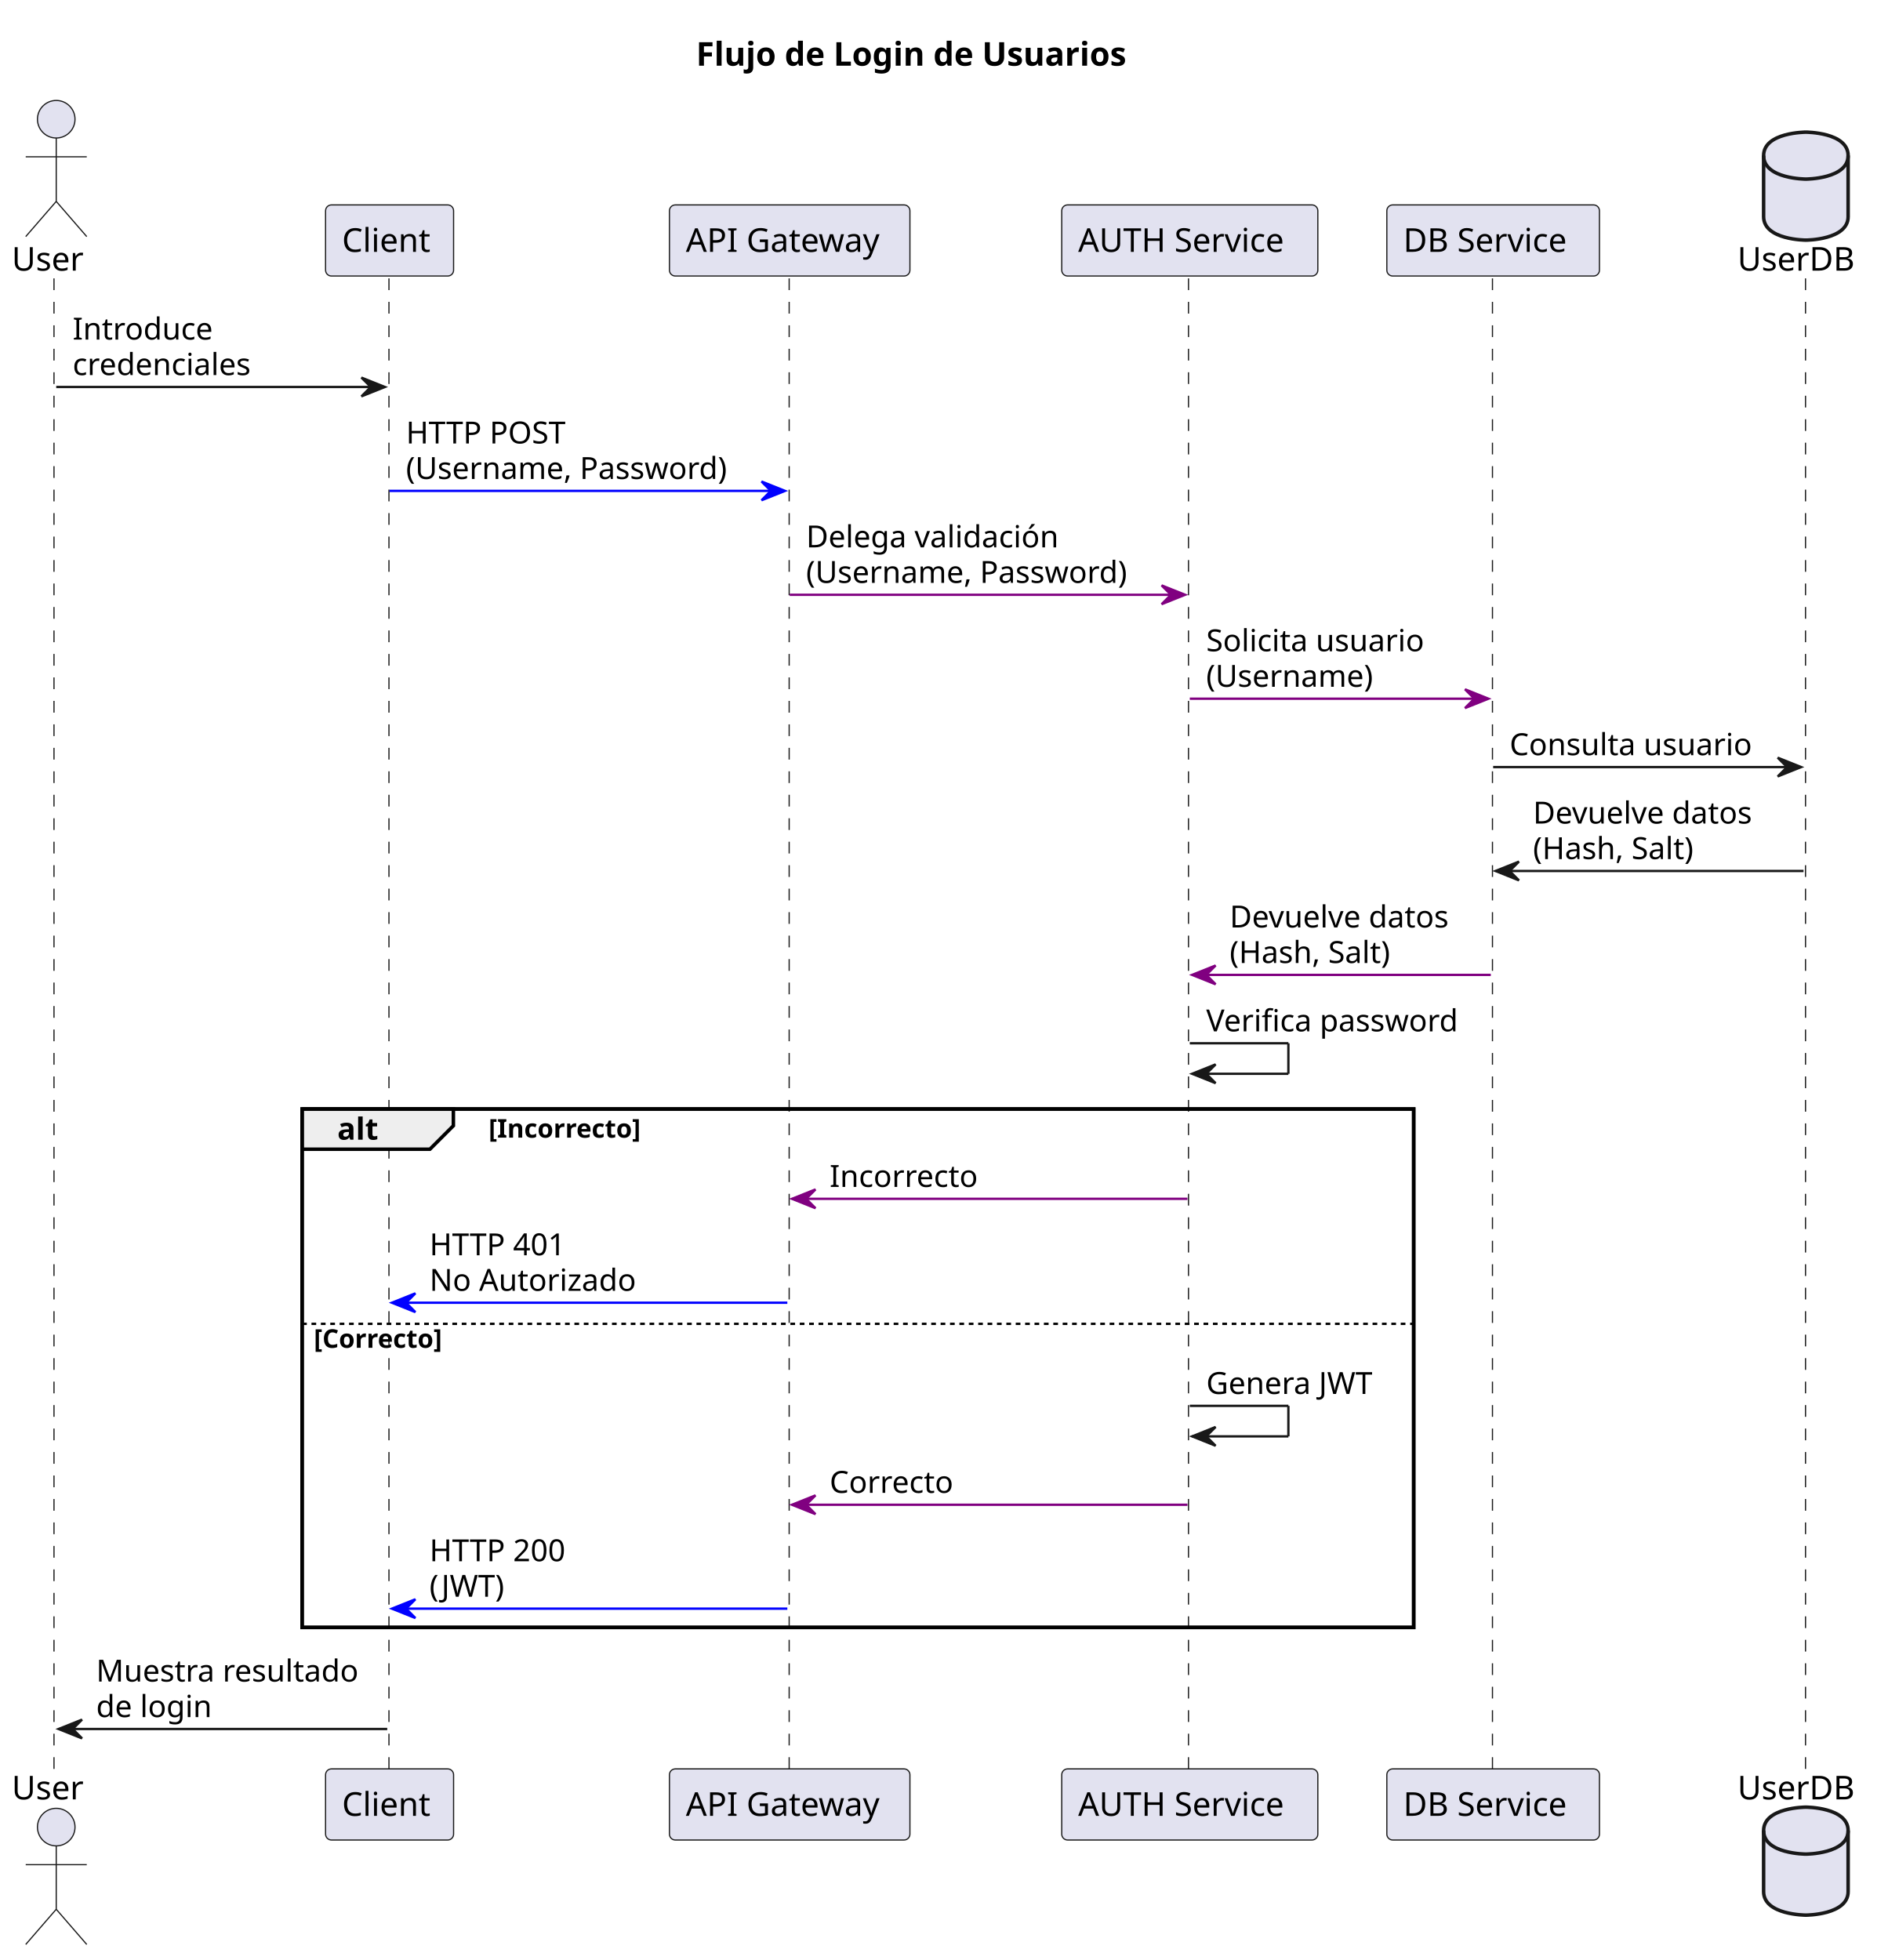
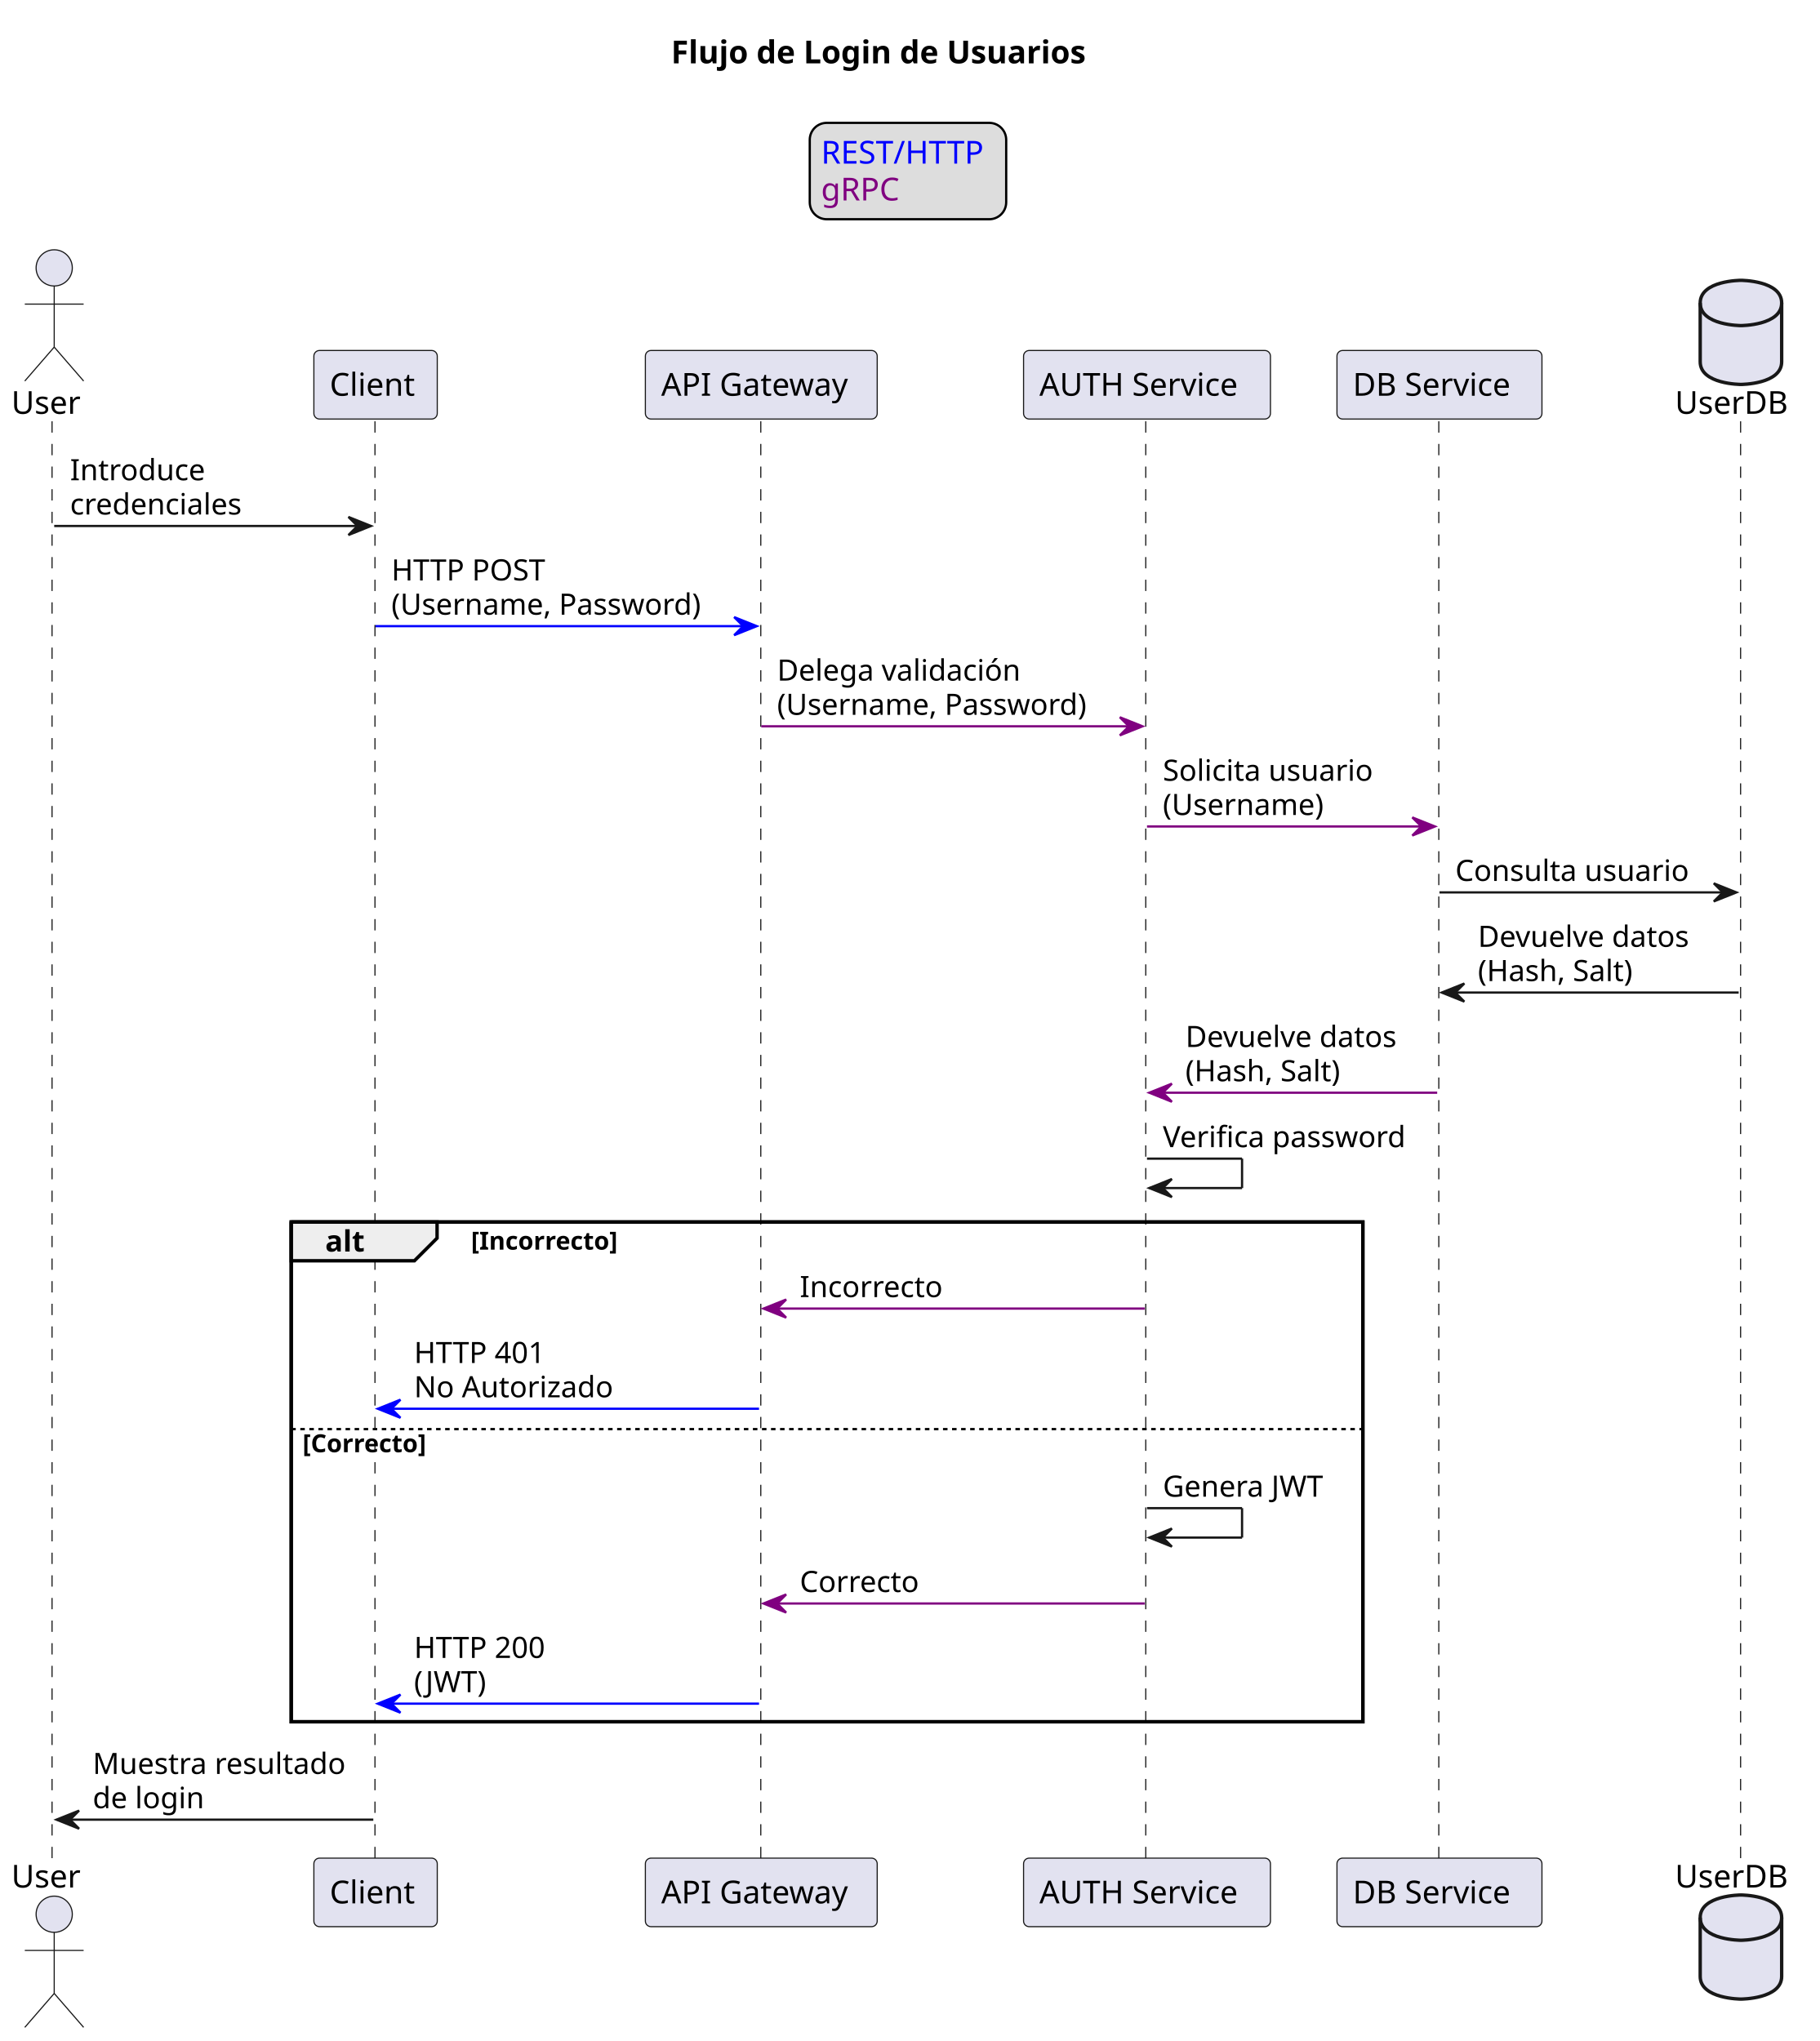
- <svg xmlns="http://www.w3.org/2000/svg" contentStyleType="text/css" data-diagram-type="SEQUENCE" height="835px" preserveAspectRatio="none" style="width:804px;height:835px;background:#FFFFFF;" version="1.1" viewBox="0 0 804 835" width="804px" zoomAndPan="magnify">
+ <svg xmlns="http://www.w3.org/2000/svg" contentStyleType="text/css" data-diagram-type="SEQUENCE" height="902px" preserveAspectRatio="none" style="width:804px;height:902px;background:#FFFFFF;" version="1.1" viewBox="0 0 804 902" width="804px" zoomAndPan="magnify">
  <defs />
  <g>
    <text fill="#000000" font-family="sans-serif" font-size="14" font-weight="bold" lengthAdjust="spacing" textLength="209.371" x="296.531" y="27.995">Flujo de Login de Usuarios</text>
-     <rect fill="none" height="220.867" style="stroke:#000000;stroke-width:1.5;" width="473.527" x="128.693" y="472.453" />
+     <rect fill="none" height="220.867" style="stroke:#000000;stroke-width:1.5;" width="473.527" x="128.693" y="540.047" />
    <g>
-       <rect fill="#000000" fill-opacity="0" height="635.992" width="8" x="19.955" y="118.594" />
-       <line style="stroke:#181818;stroke-width:0.5;stroke-dasharray:5.0,5.0;" x1="23" x2="23" y1="118.594" y2="754.586" />
+       <rect fill="#000000" fill-opacity="0" height="635.992" width="8" x="19.955" y="186.188" />
+       <line style="stroke:#181818;stroke-width:0.5;stroke-dasharray:5.0,5.0;" x1="23" x2="23" y1="186.188" y2="822.18" />
    </g>
    <g>
-       <rect fill="#000000" fill-opacity="0" height="635.992" width="8" x="161.958" y="118.594" />
-       <line style="stroke:#181818;stroke-width:0.5;stroke-dasharray:5.0,5.0;" x1="165.693" x2="165.693" y1="118.594" y2="754.586" />
+       <rect fill="#000000" fill-opacity="0" height="635.992" width="8" x="161.958" y="186.188" />
+       <line style="stroke:#181818;stroke-width:0.5;stroke-dasharray:5.0,5.0;" x1="165.693" x2="165.693" y1="186.188" y2="822.18" />
    </g>
    <g>
-       <rect fill="#000000" fill-opacity="0" height="635.992" width="8" x="332.398" y="118.594" />
-       <line style="stroke:#181818;stroke-width:0.5;stroke-dasharray:5.0,5.0;" x1="336.177" x2="336.177" y1="118.594" y2="754.586" />
+       <rect fill="#000000" fill-opacity="0" height="635.992" width="8" x="332.398" y="186.188" />
+       <line style="stroke:#181818;stroke-width:0.5;stroke-dasharray:5.0,5.0;" x1="336.177" x2="336.177" y1="186.188" y2="822.18" />
    </g>
    <g>
-       <rect fill="#000000" fill-opacity="0" height="635.992" width="8" x="502.839" y="118.594" />
-       <line style="stroke:#181818;stroke-width:0.5;stroke-dasharray:5.0,5.0;" x1="506.291" x2="506.291" y1="118.594" y2="754.586" />
+       <rect fill="#000000" fill-opacity="0" height="635.992" width="8" x="502.839" y="186.188" />
+       <line style="stroke:#181818;stroke-width:0.5;stroke-dasharray:5.0,5.0;" x1="506.291" x2="506.291" y1="186.188" y2="822.18" />
    </g>
    <g>
-       <rect fill="#000000" fill-opacity="0" height="635.992" width="8" x="632.068" y="118.594" />
-       <line style="stroke:#181818;stroke-width:0.5;stroke-dasharray:5.0,5.0;" x1="635.78" x2="635.78" y1="118.594" y2="754.586" />
+       <rect fill="#000000" fill-opacity="0" height="635.992" width="8" x="632.068" y="186.188" />
+       <line style="stroke:#181818;stroke-width:0.5;stroke-dasharray:5.0,5.0;" x1="635.78" x2="635.78" y1="186.188" y2="822.18" />
    </g>
    <g>
-       <rect fill="#000000" fill-opacity="0" height="635.992" width="8" x="765.286" y="118.594" />
-       <line style="stroke:#181818;stroke-width:0.5;stroke-dasharray:5.0,5.0;" x1="769.138" x2="769.138" y1="118.594" y2="754.586" />
+       <rect fill="#000000" fill-opacity="0" height="635.992" width="8" x="765.286" y="186.188" />
+       <line style="stroke:#181818;stroke-width:0.5;stroke-dasharray:5.0,5.0;" x1="769.138" x2="769.138" y1="186.188" y2="822.18" />
    </g>
    <g class="participant participant-head" data-participant="user">
-       <text fill="#000000" font-family="sans-serif" font-size="14" lengthAdjust="spacing" textLength="31.91" x="5" y="115.292">User</text>
-       <ellipse cx="23.955" cy="50.797" fill="#E2E2F0" rx="8" ry="8" style="stroke:#181818;stroke-width:0.5;" />
-       <path d="M23.955,58.797 L23.955,85.797 M10.955,66.797 L36.955,66.797 M23.955,85.797 L10.955,100.797 M23.955,85.797 L36.955,100.797" fill="none" style="stroke:#181818;stroke-width:0.5;" />
+       <text fill="#000000" font-family="sans-serif" font-size="14" lengthAdjust="spacing" textLength="31.91" x="5" y="182.886">User</text>
+       <ellipse cx="23.955" cy="118.391" fill="#E2E2F0" rx="8" ry="8" style="stroke:#181818;stroke-width:0.5;" />
+       <path d="M23.955,126.391 L23.955,153.391 M10.955,134.391 L36.955,134.391 M23.955,153.391 L10.955,168.391 M23.955,153.391 L36.955,168.391" fill="none" style="stroke:#181818;stroke-width:0.5;" />
    </g>
    <g class="participant participant-tail" data-participant="user">
-       <text fill="#000000" font-family="sans-serif" font-size="14" lengthAdjust="spacing" textLength="31.91" x="5" y="766.581">User</text>
-       <ellipse cx="23.955" cy="778.383" fill="#E2E2F0" rx="8" ry="8" style="stroke:#181818;stroke-width:0.5;" />
-       <path d="M23.955,786.383 L23.955,813.383 M10.955,794.383 L36.955,794.383 M23.955,813.383 L10.955,828.383 M23.955,813.383 L36.955,828.383" fill="none" style="stroke:#181818;stroke-width:0.5;" />
+       <text fill="#000000" font-family="sans-serif" font-size="14" lengthAdjust="spacing" textLength="31.91" x="5" y="834.175">User</text>
+       <ellipse cx="23.955" cy="845.977" fill="#E2E2F0" rx="8" ry="8" style="stroke:#181818;stroke-width:0.5;" />
+       <path d="M23.955,853.977 L23.955,880.977 M10.955,861.977 L36.955,861.977 M23.955,880.977 L10.955,895.977 M23.955,880.977 L36.955,895.977" fill="none" style="stroke:#181818;stroke-width:0.5;" />
    </g>
    <g class="participant participant-head" data-participant="client">
-       <rect fill="#E2E2F0" height="30.297" rx="2.5" ry="2.5" style="stroke:#181818;stroke-width:0.5;" width="54.53" x="138.693" y="87.297" />
-       <text fill="#000000" font-family="sans-serif" font-size="14" lengthAdjust="spacing" textLength="40.53" x="145.693" y="107.292">Client</text>
+       <rect fill="#E2E2F0" height="30.297" rx="2.5" ry="2.5" style="stroke:#181818;stroke-width:0.5;" width="54.53" x="138.693" y="154.891" />
+       <text fill="#000000" font-family="sans-serif" font-size="14" lengthAdjust="spacing" textLength="40.53" x="145.693" y="174.886">Client</text>
    </g>
    <g class="participant participant-tail" data-participant="client">
-       <rect fill="#E2E2F0" height="30.297" rx="2.5" ry="2.5" style="stroke:#181818;stroke-width:0.5;" width="54.53" x="138.693" y="753.586" />
-       <text fill="#000000" font-family="sans-serif" font-size="14" lengthAdjust="spacing" textLength="40.53" x="145.693" y="773.581">Client</text>
+       <rect fill="#E2E2F0" height="30.297" rx="2.5" ry="2.5" style="stroke:#181818;stroke-width:0.5;" width="54.53" x="138.693" y="821.18" />
+       <text fill="#000000" font-family="sans-serif" font-size="14" lengthAdjust="spacing" textLength="40.53" x="145.693" y="841.175">Client</text>
    </g>
    <g class="participant participant-head" data-participant="gateway">
-       <rect fill="#E2E2F0" height="30.297" rx="2.5" ry="2.5" style="stroke:#181818;stroke-width:0.5;" width="102.443" x="285.177" y="87.297" />
-       <text fill="#000000" font-family="sans-serif" font-size="14" lengthAdjust="spacing" textLength="88.443" x="292.177" y="107.292">API Gateway</text>
+       <rect fill="#E2E2F0" height="30.297" rx="2.5" ry="2.5" style="stroke:#181818;stroke-width:0.5;" width="102.443" x="285.177" y="154.891" />
+       <text fill="#000000" font-family="sans-serif" font-size="14" lengthAdjust="spacing" textLength="88.443" x="292.177" y="174.886">API Gateway</text>
    </g>
    <g class="participant participant-tail" data-participant="gateway">
-       <rect fill="#E2E2F0" height="30.297" rx="2.5" ry="2.5" style="stroke:#181818;stroke-width:0.5;" width="102.443" x="285.177" y="753.586" />
-       <text fill="#000000" font-family="sans-serif" font-size="14" lengthAdjust="spacing" textLength="88.443" x="292.177" y="773.581">API Gateway</text>
+       <rect fill="#E2E2F0" height="30.297" rx="2.5" ry="2.5" style="stroke:#181818;stroke-width:0.5;" width="102.443" x="285.177" y="821.18" />
+       <text fill="#000000" font-family="sans-serif" font-size="14" lengthAdjust="spacing" textLength="88.443" x="292.177" y="841.175">API Gateway</text>
    </g>
    <g class="participant participant-head" data-participant="auth">
-       <rect fill="#E2E2F0" height="30.297" rx="2.5" ry="2.5" style="stroke:#181818;stroke-width:0.5;" width="109.095" x="452.291" y="87.297" />
-       <text fill="#000000" font-family="sans-serif" font-size="14" lengthAdjust="spacing" textLength="95.095" x="459.291" y="107.292">AUTH Service</text>
+       <rect fill="#E2E2F0" height="30.297" rx="2.5" ry="2.5" style="stroke:#181818;stroke-width:0.5;" width="109.095" x="452.291" y="154.891" />
+       <text fill="#000000" font-family="sans-serif" font-size="14" lengthAdjust="spacing" textLength="95.095" x="459.291" y="174.886">AUTH Service</text>
    </g>
    <g class="participant participant-tail" data-participant="auth">
-       <rect fill="#E2E2F0" height="30.297" rx="2.5" ry="2.5" style="stroke:#181818;stroke-width:0.5;" width="109.095" x="452.291" y="753.586" />
-       <text fill="#000000" font-family="sans-serif" font-size="14" lengthAdjust="spacing" textLength="95.095" x="459.291" y="773.581">AUTH Service</text>
+       <rect fill="#E2E2F0" height="30.297" rx="2.5" ry="2.5" style="stroke:#181818;stroke-width:0.5;" width="109.095" x="452.291" y="821.18" />
+       <text fill="#000000" font-family="sans-serif" font-size="14" lengthAdjust="spacing" textLength="95.095" x="459.291" y="841.175">AUTH Service</text>
    </g>
    <g class="participant participant-head" data-participant="db">
-       <rect fill="#E2E2F0" height="30.297" rx="2.5" ry="2.5" style="stroke:#181818;stroke-width:0.5;" width="90.576" x="590.78" y="87.297" />
-       <text fill="#000000" font-family="sans-serif" font-size="14" lengthAdjust="spacing" textLength="76.576" x="597.78" y="107.292">DB Service</text>
+       <rect fill="#E2E2F0" height="30.297" rx="2.5" ry="2.5" style="stroke:#181818;stroke-width:0.5;" width="90.576" x="590.78" y="154.891" />
+       <text fill="#000000" font-family="sans-serif" font-size="14" lengthAdjust="spacing" textLength="76.576" x="597.78" y="174.886">DB Service</text>
    </g>
    <g class="participant participant-tail" data-participant="db">
-       <rect fill="#E2E2F0" height="30.297" rx="2.5" ry="2.5" style="stroke:#181818;stroke-width:0.5;" width="90.576" x="590.78" y="753.586" />
-       <text fill="#000000" font-family="sans-serif" font-size="14" lengthAdjust="spacing" textLength="76.576" x="597.78" y="773.581">DB Service</text>
+       <rect fill="#E2E2F0" height="30.297" rx="2.5" ry="2.5" style="stroke:#181818;stroke-width:0.5;" width="90.576" x="590.78" y="821.18" />
+       <text fill="#000000" font-family="sans-serif" font-size="14" lengthAdjust="spacing" textLength="76.576" x="597.78" y="841.175">DB Service</text>
    </g>
    <g class="participant participant-head" data-participant="userDB">
-       <text fill="#000000" font-family="sans-serif" font-size="14" lengthAdjust="spacing" textLength="52.295" x="740.138" y="115.292">UserDB</text>
-       <path d="M751.286,66.297 C751.286,56.297 769.286,56.297 769.286,56.297 C769.286,56.297 787.286,56.297 787.286,66.297 L787.286,92.297 C787.286,102.297 769.286,102.297 769.286,102.297 C769.286,102.297 751.286,102.297 751.286,92.297 L751.286,66.297" fill="#E2E2F0" style="stroke:#181818;stroke-width:1.5;" />
-       <path d="M751.286,66.297 C751.286,76.297 769.286,76.297 769.286,76.297 C769.286,76.297 787.286,76.297 787.286,66.297" fill="none" style="stroke:#181818;stroke-width:1.5;" />
+       <text fill="#000000" font-family="sans-serif" font-size="14" lengthAdjust="spacing" textLength="52.295" x="740.138" y="182.886">UserDB</text>
+       <path d="M751.286,133.891 C751.286,123.891 769.286,123.891 769.286,123.891 C769.286,123.891 787.286,123.891 787.286,133.891 L787.286,159.891 C787.286,169.891 769.286,169.891 769.286,169.891 C769.286,169.891 751.286,169.891 751.286,159.891 L751.286,133.891" fill="#E2E2F0" style="stroke:#181818;stroke-width:1.5;" />
+       <path d="M751.286,133.891 C751.286,143.891 769.286,143.891 769.286,143.891 C769.286,143.891 787.286,143.891 787.286,133.891" fill="none" style="stroke:#181818;stroke-width:1.5;" />
    </g>
    <g class="participant participant-tail" data-participant="userDB">
-       <text fill="#000000" font-family="sans-serif" font-size="14" lengthAdjust="spacing" textLength="52.295" x="740.138" y="766.581">UserDB</text>
-       <path d="M751.286,779.883 C751.286,769.883 769.286,769.883 769.286,769.883 C769.286,769.883 787.286,769.883 787.286,779.883 L787.286,805.883 C787.286,815.883 769.286,815.883 769.286,815.883 C769.286,815.883 751.286,815.883 751.286,805.883 L751.286,779.883" fill="#E2E2F0" style="stroke:#181818;stroke-width:1.5;" />
-       <path d="M751.286,779.883 C751.286,789.883 769.286,789.883 769.286,789.883 C769.286,789.883 787.286,789.883 787.286,779.883" fill="none" style="stroke:#181818;stroke-width:1.5;" />
+       <text fill="#000000" font-family="sans-serif" font-size="14" lengthAdjust="spacing" textLength="52.295" x="740.138" y="834.175">UserDB</text>
+       <path d="M751.286,847.477 C751.286,837.477 769.286,837.477 769.286,837.477 C769.286,837.477 787.286,837.477 787.286,847.477 L787.286,873.477 C787.286,883.477 769.286,883.477 769.286,883.477 C769.286,883.477 751.286,883.477 751.286,873.477 L751.286,847.477" fill="#E2E2F0" style="stroke:#181818;stroke-width:1.5;" />
+       <path d="M751.286,847.477 C751.286,857.477 769.286,857.477 769.286,857.477 C769.286,857.477 787.286,857.477 787.286,847.477" fill="none" style="stroke:#181818;stroke-width:1.5;" />
    </g>
    <g class="message" data-participant-1="user" data-participant-2="client">
-       <polygon fill="#181818" points="153.958,160.859,163.958,164.859,153.958,168.859,157.958,164.859" style="stroke:#181818;stroke-width:1;" />
-       <line style="stroke:#181818;stroke-width:1;" x1="23.955" x2="159.958" y1="164.859" y2="164.859" />
-       <text fill="#000000" font-family="sans-serif" font-size="13" lengthAdjust="spacing" textLength="62.105" x="30.955" y="144.661">Introduce</text>
-       <text fill="#000000" font-family="sans-serif" font-size="13" lengthAdjust="spacing" textLength="82.088" x="30.955" y="159.793">credenciales</text>
+       <polygon fill="#181818" points="153.958,228.453,163.958,232.453,153.958,236.453,157.958,232.453" style="stroke:#181818;stroke-width:1;" />
+       <line style="stroke:#181818;stroke-width:1;" x1="23.955" x2="159.958" y1="232.453" y2="232.453" />
+       <text fill="#000000" font-family="sans-serif" font-size="13" lengthAdjust="spacing" textLength="62.105" x="30.955" y="212.254">Introduce</text>
+       <text fill="#000000" font-family="sans-serif" font-size="13" lengthAdjust="spacing" textLength="82.088" x="30.955" y="227.387">credenciales</text>
    </g>
    <g class="message" data-participant-1="client" data-participant-2="gateway">
-       <polygon fill="#0000FF" points="324.398,205.125,334.398,209.125,324.398,213.125,328.398,209.125" style="stroke:#0000FF;stroke-width:1;" />
-       <line style="stroke:#0000FF;stroke-width:1;" x1="165.958" x2="330.398" y1="209.125" y2="209.125" />
-       <text fill="#000000" font-family="sans-serif" font-size="13" lengthAdjust="spacing" textLength="71.894" x="172.958" y="188.926">HTTP POST</text>
-       <text fill="#000000" font-family="sans-serif" font-size="13" lengthAdjust="spacing" textLength="146.44" x="172.958" y="204.059">(Username, Password)</text>
+       <polygon fill="#0000FF" points="324.398,272.719,334.398,276.719,324.398,280.719,328.398,276.719" style="stroke:#0000FF;stroke-width:1;" />
+       <line style="stroke:#0000FF;stroke-width:1;" x1="165.958" x2="330.398" y1="276.719" y2="276.719" />
+       <text fill="#000000" font-family="sans-serif" font-size="13" lengthAdjust="spacing" textLength="71.894" x="172.958" y="256.52">HTTP POST</text>
+       <text fill="#000000" font-family="sans-serif" font-size="13" lengthAdjust="spacing" textLength="146.44" x="172.958" y="271.653">(Username, Password)</text>
    </g>
    <g class="message" data-participant-1="gateway" data-participant-2="auth">
-       <polygon fill="#800080" points="494.839,249.391,504.839,253.391,494.839,257.391,498.839,253.391" style="stroke:#800080;stroke-width:1;" />
-       <line style="stroke:#800080;stroke-width:1;" x1="336.398" x2="500.839" y1="253.391" y2="253.391" />
-       <text fill="#000000" font-family="sans-serif" font-size="13" lengthAdjust="spacing" textLength="116.022" x="343.398" y="233.192">Delega validación</text>
-       <text fill="#000000" font-family="sans-serif" font-size="13" lengthAdjust="spacing" textLength="146.44" x="343.398" y="248.325">(Username, Password)</text>
+       <polygon fill="#800080" points="494.839,316.984,504.839,320.984,494.839,324.984,498.839,320.984" style="stroke:#800080;stroke-width:1;" />
+       <line style="stroke:#800080;stroke-width:1;" x1="336.398" x2="500.839" y1="320.984" y2="320.984" />
+       <text fill="#000000" font-family="sans-serif" font-size="13" lengthAdjust="spacing" textLength="116.022" x="343.398" y="300.786">Delega validación</text>
+       <text fill="#000000" font-family="sans-serif" font-size="13" lengthAdjust="spacing" textLength="146.44" x="343.398" y="315.918">(Username, Password)</text>
    </g>
    <g class="message" data-participant-1="auth" data-participant-2="db">
-       <polygon fill="#800080" points="624.068,293.656,634.068,297.656,624.068,301.656,628.068,297.656" style="stroke:#800080;stroke-width:1;" />
-       <line style="stroke:#800080;stroke-width:1;" x1="506.839" x2="630.068" y1="297.656" y2="297.656" />
-       <text fill="#000000" font-family="sans-serif" font-size="13" lengthAdjust="spacing" textLength="99.512" x="513.839" y="277.457">Solicita usuario</text>
-       <text fill="#000000" font-family="sans-serif" font-size="13" lengthAdjust="spacing" textLength="76.642" x="513.839" y="292.59">(Username)</text>
+       <polygon fill="#800080" points="624.068,361.25,634.068,365.25,624.068,369.25,628.068,365.25" style="stroke:#800080;stroke-width:1;" />
+       <line style="stroke:#800080;stroke-width:1;" x1="506.839" x2="630.068" y1="365.25" y2="365.25" />
+       <text fill="#000000" font-family="sans-serif" font-size="13" lengthAdjust="spacing" textLength="99.512" x="513.839" y="345.051">Solicita usuario</text>
+       <text fill="#000000" font-family="sans-serif" font-size="13" lengthAdjust="spacing" textLength="76.642" x="513.839" y="360.184">(Username)</text>
    </g>
    <g class="message" data-participant-1="db" data-participant-2="userDB">
-       <polygon fill="#181818" points="757.286,322.789,767.286,326.789,757.286,330.789,761.286,326.789" style="stroke:#181818;stroke-width:1;" />
-       <line style="stroke:#181818;stroke-width:1;" x1="636.068" x2="763.286" y1="326.789" y2="326.789" />
-       <text fill="#000000" font-family="sans-serif" font-size="13" lengthAdjust="spacing" textLength="109.218" x="643.068" y="321.723">Consulta usuario</text>
+       <polygon fill="#181818" points="757.286,390.383,767.286,394.383,757.286,398.383,761.286,394.383" style="stroke:#181818;stroke-width:1;" />
+       <line style="stroke:#181818;stroke-width:1;" x1="636.068" x2="763.286" y1="394.383" y2="394.383" />
+       <text fill="#000000" font-family="sans-serif" font-size="13" lengthAdjust="spacing" textLength="109.218" x="643.068" y="389.317">Consulta usuario</text>
    </g>
    <g class="message" data-participant-1="userDB" data-participant-2="db">
-       <polygon fill="#181818" points="647.068,367.055,637.068,371.055,647.068,375.055,643.068,371.055" style="stroke:#181818;stroke-width:1;" />
-       <line style="stroke:#181818;stroke-width:1;" x1="641.068" x2="768.286" y1="371.055" y2="371.055" />
-       <text fill="#000000" font-family="sans-serif" font-size="13" lengthAdjust="spacing" textLength="101.416" x="653.068" y="350.856">Devuelve datos</text>
-       <text fill="#000000" font-family="sans-serif" font-size="13" lengthAdjust="spacing" textLength="76.089" x="653.068" y="365.989">(Hash, Salt)</text>
+       <polygon fill="#181818" points="647.068,434.648,637.068,438.648,647.068,442.648,643.068,438.648" style="stroke:#181818;stroke-width:1;" />
+       <line style="stroke:#181818;stroke-width:1;" x1="641.068" x2="768.286" y1="438.648" y2="438.648" />
+       <text fill="#000000" font-family="sans-serif" font-size="13" lengthAdjust="spacing" textLength="101.416" x="653.068" y="418.45">Devuelve datos</text>
+       <text fill="#000000" font-family="sans-serif" font-size="13" lengthAdjust="spacing" textLength="76.089" x="653.068" y="433.582">(Hash, Salt)</text>
    </g>
    <g class="message" data-participant-1="db" data-participant-2="auth">
-       <polygon fill="#800080" points="517.839,411.32,507.839,415.32,517.839,419.32,513.839,415.32" style="stroke:#800080;stroke-width:1;" />
-       <line style="stroke:#800080;stroke-width:1;" x1="511.839" x2="635.068" y1="415.32" y2="415.32" />
-       <text fill="#000000" font-family="sans-serif" font-size="13" lengthAdjust="spacing" textLength="101.416" x="523.839" y="395.122">Devuelve datos</text>
-       <text fill="#000000" font-family="sans-serif" font-size="13" lengthAdjust="spacing" textLength="76.089" x="523.839" y="410.254">(Hash, Salt)</text>
+       <polygon fill="#800080" points="517.839,478.914,507.839,482.914,517.839,486.914,513.839,482.914" style="stroke:#800080;stroke-width:1;" />
+       <line style="stroke:#800080;stroke-width:1;" x1="511.839" x2="635.068" y1="482.914" y2="482.914" />
+       <text fill="#000000" font-family="sans-serif" font-size="13" lengthAdjust="spacing" textLength="101.416" x="523.839" y="462.715">Devuelve datos</text>
+       <text fill="#000000" font-family="sans-serif" font-size="13" lengthAdjust="spacing" textLength="76.089" x="523.839" y="477.848">(Hash, Salt)</text>
    </g>
    <g class="message" data-participant-1="auth" data-participant-2="auth">
-       <line style="stroke:#181818;stroke-width:1;" x1="506.839" x2="548.839" y1="444.453" y2="444.453" />
-       <line style="stroke:#181818;stroke-width:1;" x1="548.839" x2="548.839" y1="444.453" y2="457.453" />
-       <line style="stroke:#181818;stroke-width:1;" x1="507.839" x2="548.839" y1="457.453" y2="457.453" />
-       <polygon fill="#181818" points="517.839,453.453,507.839,457.453,517.839,461.453,513.839,457.453" style="stroke:#181818;stroke-width:1;" />
-       <text fill="#000000" font-family="sans-serif" font-size="13" lengthAdjust="spacing" textLength="115.229" x="513.839" y="439.387">Verifica password</text>
+       <line style="stroke:#181818;stroke-width:1;" x1="506.839" x2="548.839" y1="512.047" y2="512.047" />
+       <line style="stroke:#181818;stroke-width:1;" x1="548.839" x2="548.839" y1="512.047" y2="525.047" />
+       <line style="stroke:#181818;stroke-width:1;" x1="507.839" x2="548.839" y1="525.047" y2="525.047" />
+       <polygon fill="#181818" points="517.839,521.047,507.839,525.047,517.839,529.047,513.839,525.047" style="stroke:#181818;stroke-width:1;" />
+       <text fill="#000000" font-family="sans-serif" font-size="13" lengthAdjust="spacing" textLength="115.229" x="513.839" y="506.981">Verifica password</text>
    </g>
-     <path d="M128.693,472.453 L193.136,472.453 L193.136,479.586 L183.136,489.586 L128.693,489.586 L128.693,472.453" fill="#EEEEEE" style="stroke:#000000;stroke-width:1.5;" />
-     <rect fill="none" height="220.867" style="stroke:#000000;stroke-width:1.5;" width="473.527" x="128.693" y="472.453" />
-     <text fill="#000000" font-family="sans-serif" font-size="13" font-weight="bold" lengthAdjust="spacing" textLength="19.443" x="143.693" y="485.52">alt</text>
-     <text fill="#000000" font-family="sans-serif" font-size="11" font-weight="bold" lengthAdjust="spacing" textLength="73.702" x="208.136" y="484.664">[Incorrecto]</text>
+     <path d="M128.693,540.047 L193.136,540.047 L193.136,547.18 L183.136,557.18 L128.693,557.18 L128.693,540.047" fill="#EEEEEE" style="stroke:#000000;stroke-width:1.5;" />
+     <rect fill="none" height="220.867" style="stroke:#000000;stroke-width:1.5;" width="473.527" x="128.693" y="540.047" />
+     <text fill="#000000" font-family="sans-serif" font-size="13" font-weight="bold" lengthAdjust="spacing" textLength="19.443" x="143.693" y="553.114">alt</text>
+     <text fill="#000000" font-family="sans-serif" font-size="11" font-weight="bold" lengthAdjust="spacing" textLength="73.702" x="208.136" y="552.257">[Incorrecto]</text>
    <g class="message" data-participant-1="auth" data-participant-2="gateway">
-       <polygon fill="#800080" points="347.398,506.719,337.398,510.719,347.398,514.719,343.398,510.719" style="stroke:#800080;stroke-width:1;" />
-       <line style="stroke:#800080;stroke-width:1;" x1="341.398" x2="505.839" y1="510.719" y2="510.719" />
-       <text fill="#000000" font-family="sans-serif" font-size="13" lengthAdjust="spacing" textLength="66.06" x="353.398" y="505.653">Incorrecto</text>
+       <polygon fill="#800080" points="347.398,574.312,337.398,578.312,347.398,582.312,343.398,578.312" style="stroke:#800080;stroke-width:1;" />
+       <line style="stroke:#800080;stroke-width:1;" x1="341.398" x2="505.839" y1="578.312" y2="578.312" />
+       <text fill="#000000" font-family="sans-serif" font-size="13" lengthAdjust="spacing" textLength="66.06" x="353.398" y="573.247">Incorrecto</text>
    </g>
    <g class="message" data-participant-1="gateway" data-participant-2="client">
-       <polygon fill="#0000FF" points="176.958,550.984,166.958,554.984,176.958,558.984,172.958,554.984" style="stroke:#0000FF;stroke-width:1;" />
-       <line style="stroke:#0000FF;stroke-width:1;" x1="170.958" x2="335.398" y1="554.984" y2="554.984" />
-       <text fill="#000000" font-family="sans-serif" font-size="13" lengthAdjust="spacing" textLength="62.442" x="182.958" y="534.786">HTTP 401</text>
-       <text fill="#000000" font-family="sans-serif" font-size="13" lengthAdjust="spacing" textLength="91.946" x="182.958" y="549.918">No Autorizado</text>
+       <polygon fill="#0000FF" points="176.958,618.578,166.958,622.578,176.958,626.578,172.958,622.578" style="stroke:#0000FF;stroke-width:1;" />
+       <line style="stroke:#0000FF;stroke-width:1;" x1="170.958" x2="335.398" y1="622.578" y2="622.578" />
+       <text fill="#000000" font-family="sans-serif" font-size="13" lengthAdjust="spacing" textLength="62.442" x="182.958" y="602.379">HTTP 401</text>
+       <text fill="#000000" font-family="sans-serif" font-size="13" lengthAdjust="spacing" textLength="91.946" x="182.958" y="617.512">No Autorizado</text>
    </g>
-     <line style="stroke:#000000;stroke-width:1;stroke-dasharray:2.0,2.0;" x1="128.693" x2="602.22" y1="563.984" y2="563.984" />
-     <text fill="#000000" font-family="sans-serif" font-size="11" font-weight="bold" lengthAdjust="spacing" textLength="63.331" x="133.693" y="574.195">[Correcto]</text>
+     <line style="stroke:#000000;stroke-width:1;stroke-dasharray:2.0,2.0;" x1="128.693" x2="602.22" y1="631.578" y2="631.578" />
+     <text fill="#000000" font-family="sans-serif" font-size="11" font-weight="bold" lengthAdjust="spacing" textLength="63.331" x="133.693" y="641.789">[Correcto]</text>
    <g class="message" data-participant-1="auth" data-participant-2="auth">
-       <line style="stroke:#181818;stroke-width:1;" x1="506.839" x2="548.839" y1="598.922" y2="598.922" />
-       <line style="stroke:#181818;stroke-width:1;" x1="548.839" x2="548.839" y1="598.922" y2="611.922" />
-       <line style="stroke:#181818;stroke-width:1;" x1="507.839" x2="548.839" y1="611.922" y2="611.922" />
-       <polygon fill="#181818" points="517.839,607.922,507.839,611.922,517.839,615.922,513.839,611.922" style="stroke:#181818;stroke-width:1;" />
-       <text fill="#000000" font-family="sans-serif" font-size="13" lengthAdjust="spacing" textLength="76.381" x="513.839" y="593.856">Genera JWT</text>
+       <line style="stroke:#181818;stroke-width:1;" x1="506.839" x2="548.839" y1="666.516" y2="666.516" />
+       <line style="stroke:#181818;stroke-width:1;" x1="548.839" x2="548.839" y1="666.516" y2="679.516" />
+       <line style="stroke:#181818;stroke-width:1;" x1="507.839" x2="548.839" y1="679.516" y2="679.516" />
+       <polygon fill="#181818" points="517.839,675.516,507.839,679.516,517.839,683.516,513.839,679.516" style="stroke:#181818;stroke-width:1;" />
+       <text fill="#000000" font-family="sans-serif" font-size="13" lengthAdjust="spacing" textLength="76.381" x="513.839" y="661.45">Genera JWT</text>
    </g>
    <g class="message" data-participant-1="auth" data-participant-2="gateway">
-       <polygon fill="#800080" points="347.398,637.055,337.398,641.055,347.398,645.055,343.398,641.055" style="stroke:#800080;stroke-width:1;" />
-       <line style="stroke:#800080;stroke-width:1;" x1="341.398" x2="505.839" y1="641.055" y2="641.055" />
-       <text fill="#000000" font-family="sans-serif" font-size="13" lengthAdjust="spacing" textLength="55.916" x="353.398" y="635.989">Correcto</text>
+       <polygon fill="#800080" points="347.398,704.648,337.398,708.648,347.398,712.648,343.398,708.648" style="stroke:#800080;stroke-width:1;" />
+       <line style="stroke:#800080;stroke-width:1;" x1="341.398" x2="505.839" y1="708.648" y2="708.648" />
+       <text fill="#000000" font-family="sans-serif" font-size="13" lengthAdjust="spacing" textLength="55.916" x="353.398" y="703.582">Correcto</text>
    </g>
    <g class="message" data-participant-1="gateway" data-participant-2="client">
-       <polygon fill="#0000FF" points="176.958,681.32,166.958,685.32,176.958,689.32,172.958,685.32" style="stroke:#0000FF;stroke-width:1;" />
-       <line style="stroke:#0000FF;stroke-width:1;" x1="170.958" x2="335.398" y1="685.32" y2="685.32" />
-       <text fill="#000000" font-family="sans-serif" font-size="13" lengthAdjust="spacing" textLength="62.442" x="182.958" y="665.122">HTTP 200</text>
-       <text fill="#000000" font-family="sans-serif" font-size="13" lengthAdjust="spacing" textLength="34.773" x="182.958" y="680.254">(JWT)</text>
+       <polygon fill="#0000FF" points="176.958,748.914,166.958,752.914,176.958,756.914,172.958,752.914" style="stroke:#0000FF;stroke-width:1;" />
+       <line style="stroke:#0000FF;stroke-width:1;" x1="170.958" x2="335.398" y1="752.914" y2="752.914" />
+       <text fill="#000000" font-family="sans-serif" font-size="13" lengthAdjust="spacing" textLength="62.442" x="182.958" y="732.715">HTTP 200</text>
+       <text fill="#000000" font-family="sans-serif" font-size="13" lengthAdjust="spacing" textLength="34.773" x="182.958" y="747.848">(JWT)</text>
    </g>
    <g class="message" data-participant-1="client" data-participant-2="user">
-       <polygon fill="#181818" points="34.955,732.586,24.955,736.586,34.955,740.586,30.955,736.586" style="stroke:#181818;stroke-width:1;" />
-       <line style="stroke:#181818;stroke-width:1;" x1="28.955" x2="164.958" y1="736.586" y2="736.586" />
-       <text fill="#000000" font-family="sans-serif" font-size="13" lengthAdjust="spacing" textLength="118.003" x="40.955" y="716.387">Muestra resultado</text>
-       <text fill="#000000" font-family="sans-serif" font-size="13" lengthAdjust="spacing" textLength="52.051" x="40.955" y="731.52">de login</text>
+       <polygon fill="#181818" points="34.955,800.18,24.955,804.18,34.955,808.18,30.955,804.18" style="stroke:#181818;stroke-width:1;" />
+       <line style="stroke:#181818;stroke-width:1;" x1="28.955" x2="164.958" y1="804.18" y2="804.18" />
+       <text fill="#000000" font-family="sans-serif" font-size="13" lengthAdjust="spacing" textLength="118.003" x="40.955" y="783.981">Muestra resultado</text>
+       <text fill="#000000" font-family="sans-serif" font-size="13" lengthAdjust="spacing" textLength="52.051" x="40.955" y="799.114">de login</text>
    </g>
+     <rect fill="#DDDDDD" height="42.594" rx="7.5" ry="7.5" style="stroke:#000000;stroke-width:1;" width="86.802" x="357.816" y="54.297" />
+     <text fill="#0000FF" font-family="sans-serif" font-size="14" lengthAdjust="spacing" textLength="76.802" x="362.816" y="72.292">REST/HTTP</text>
+     <text fill="#800080" font-family="sans-serif" font-size="14" lengthAdjust="spacing" textLength="36.832" x="362.816" y="88.589">gRPC</text>
  </g>
</svg>
